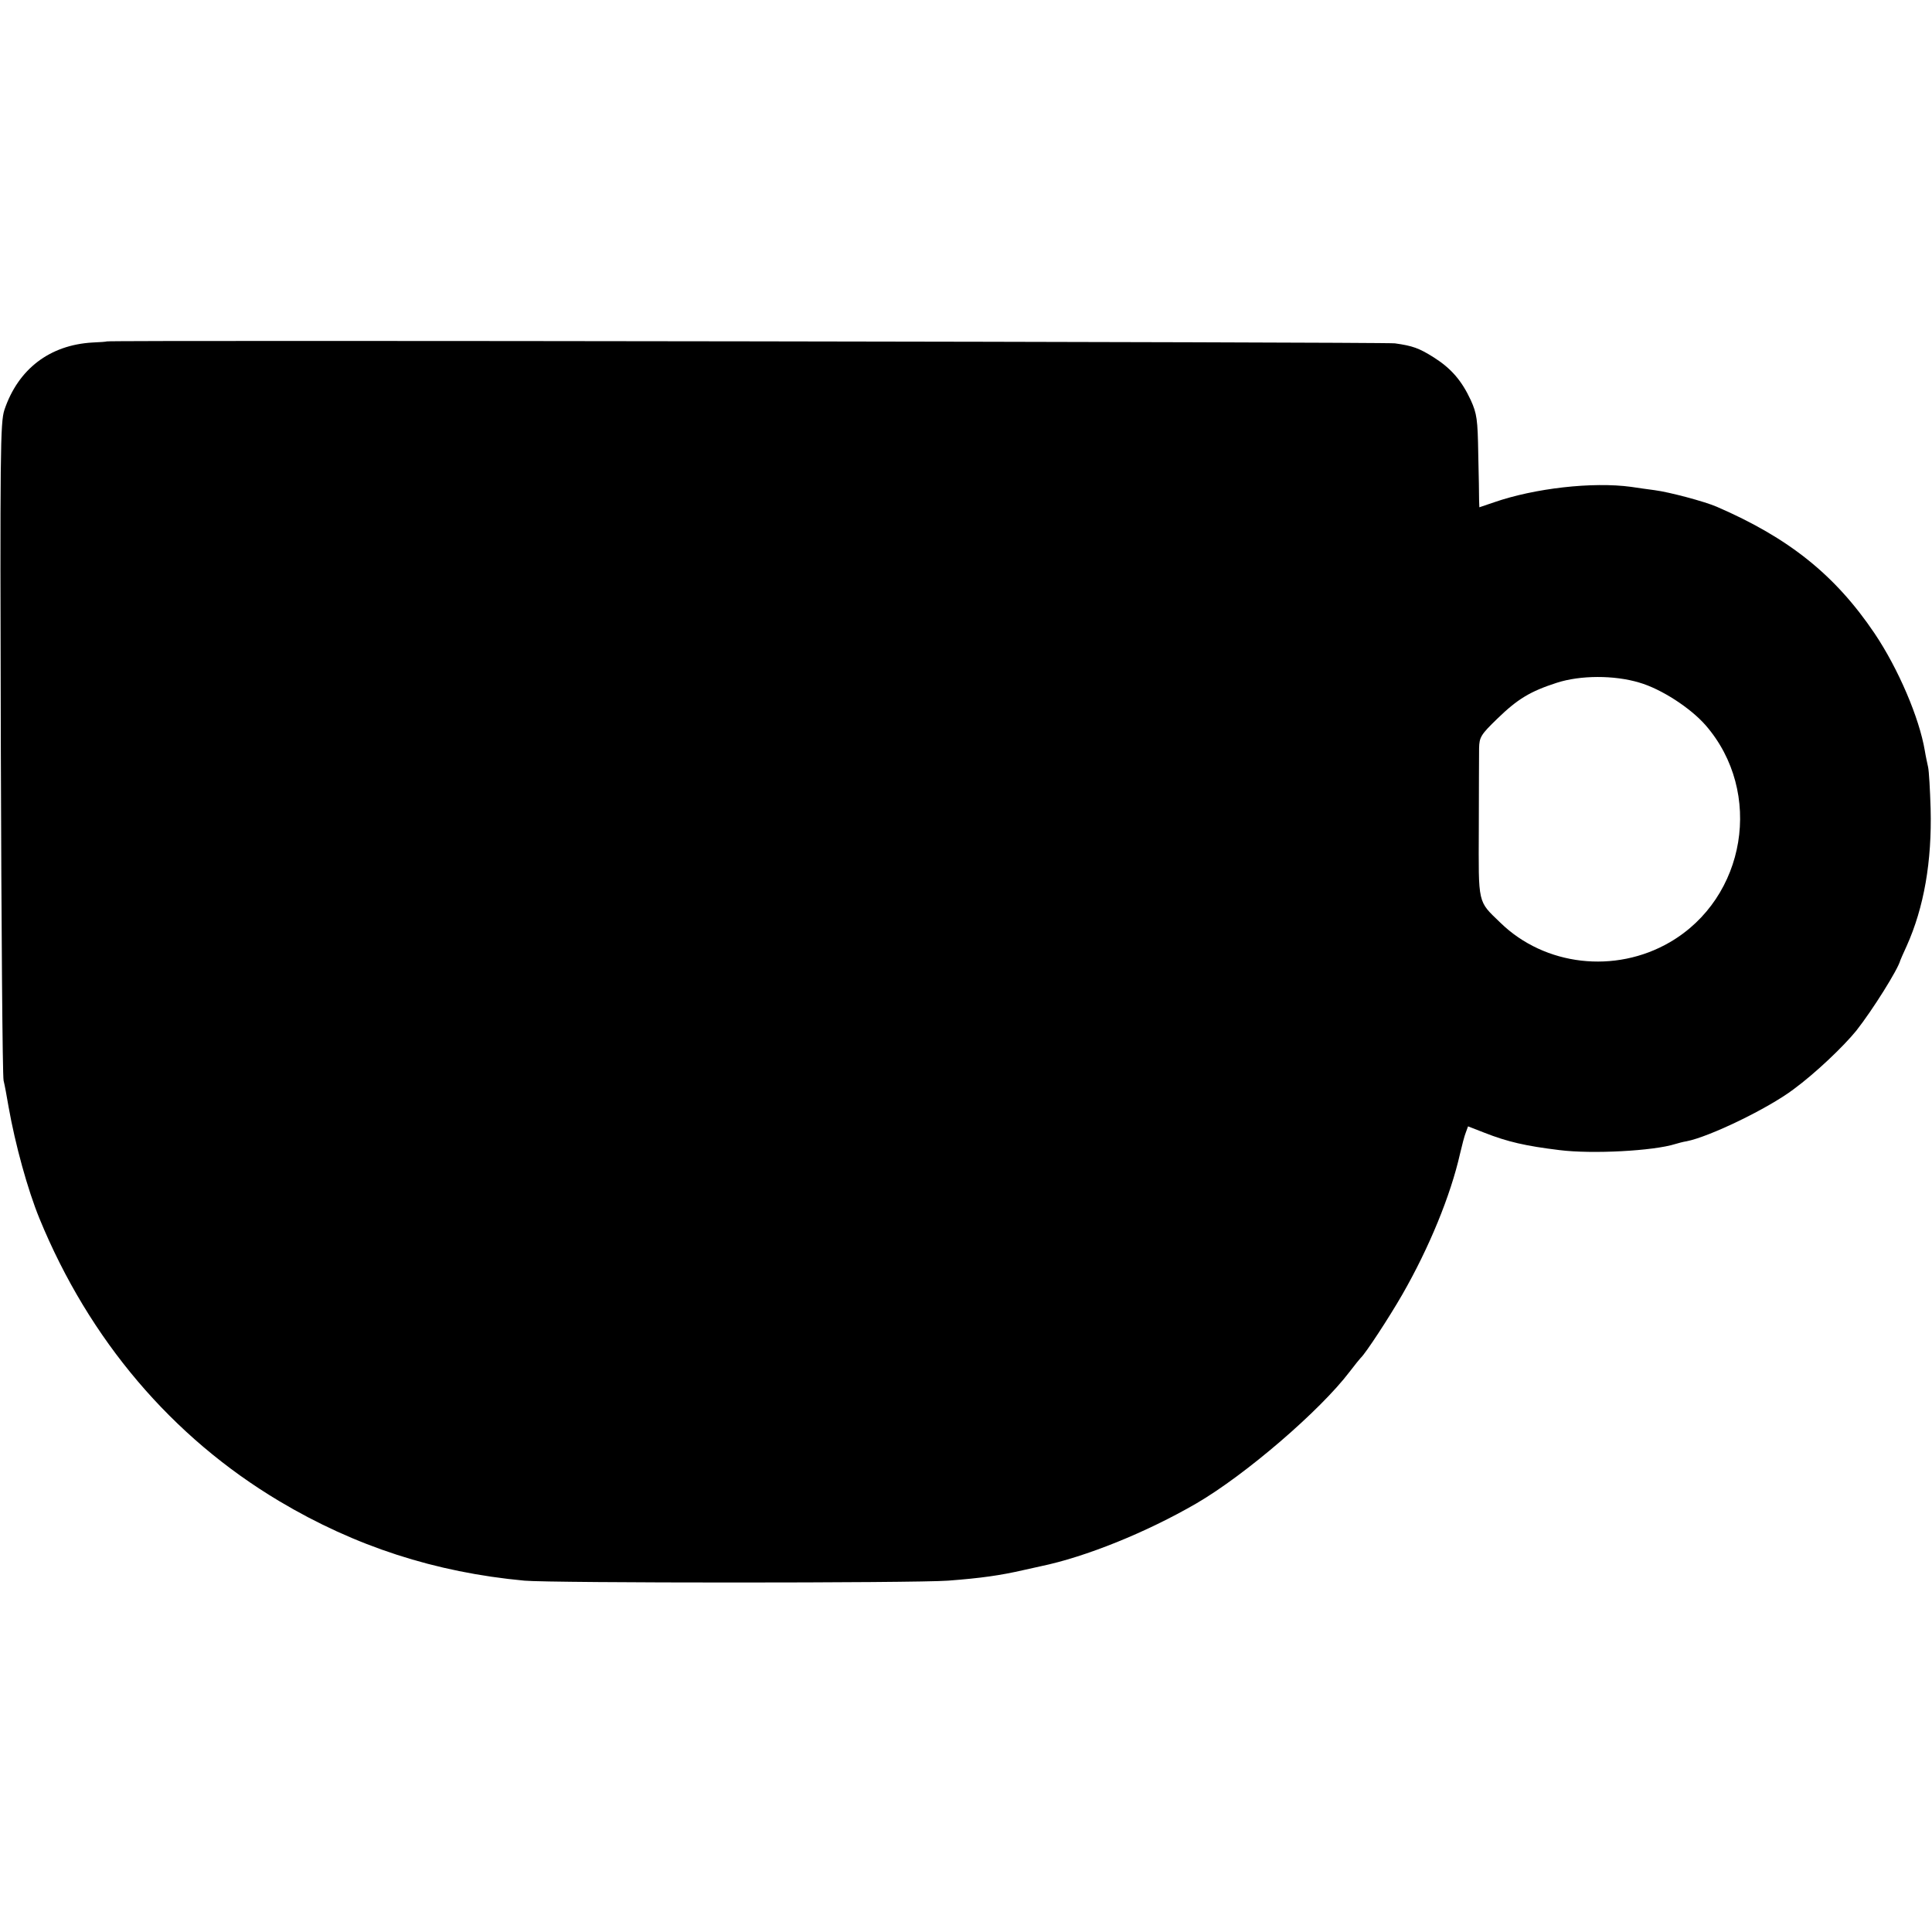
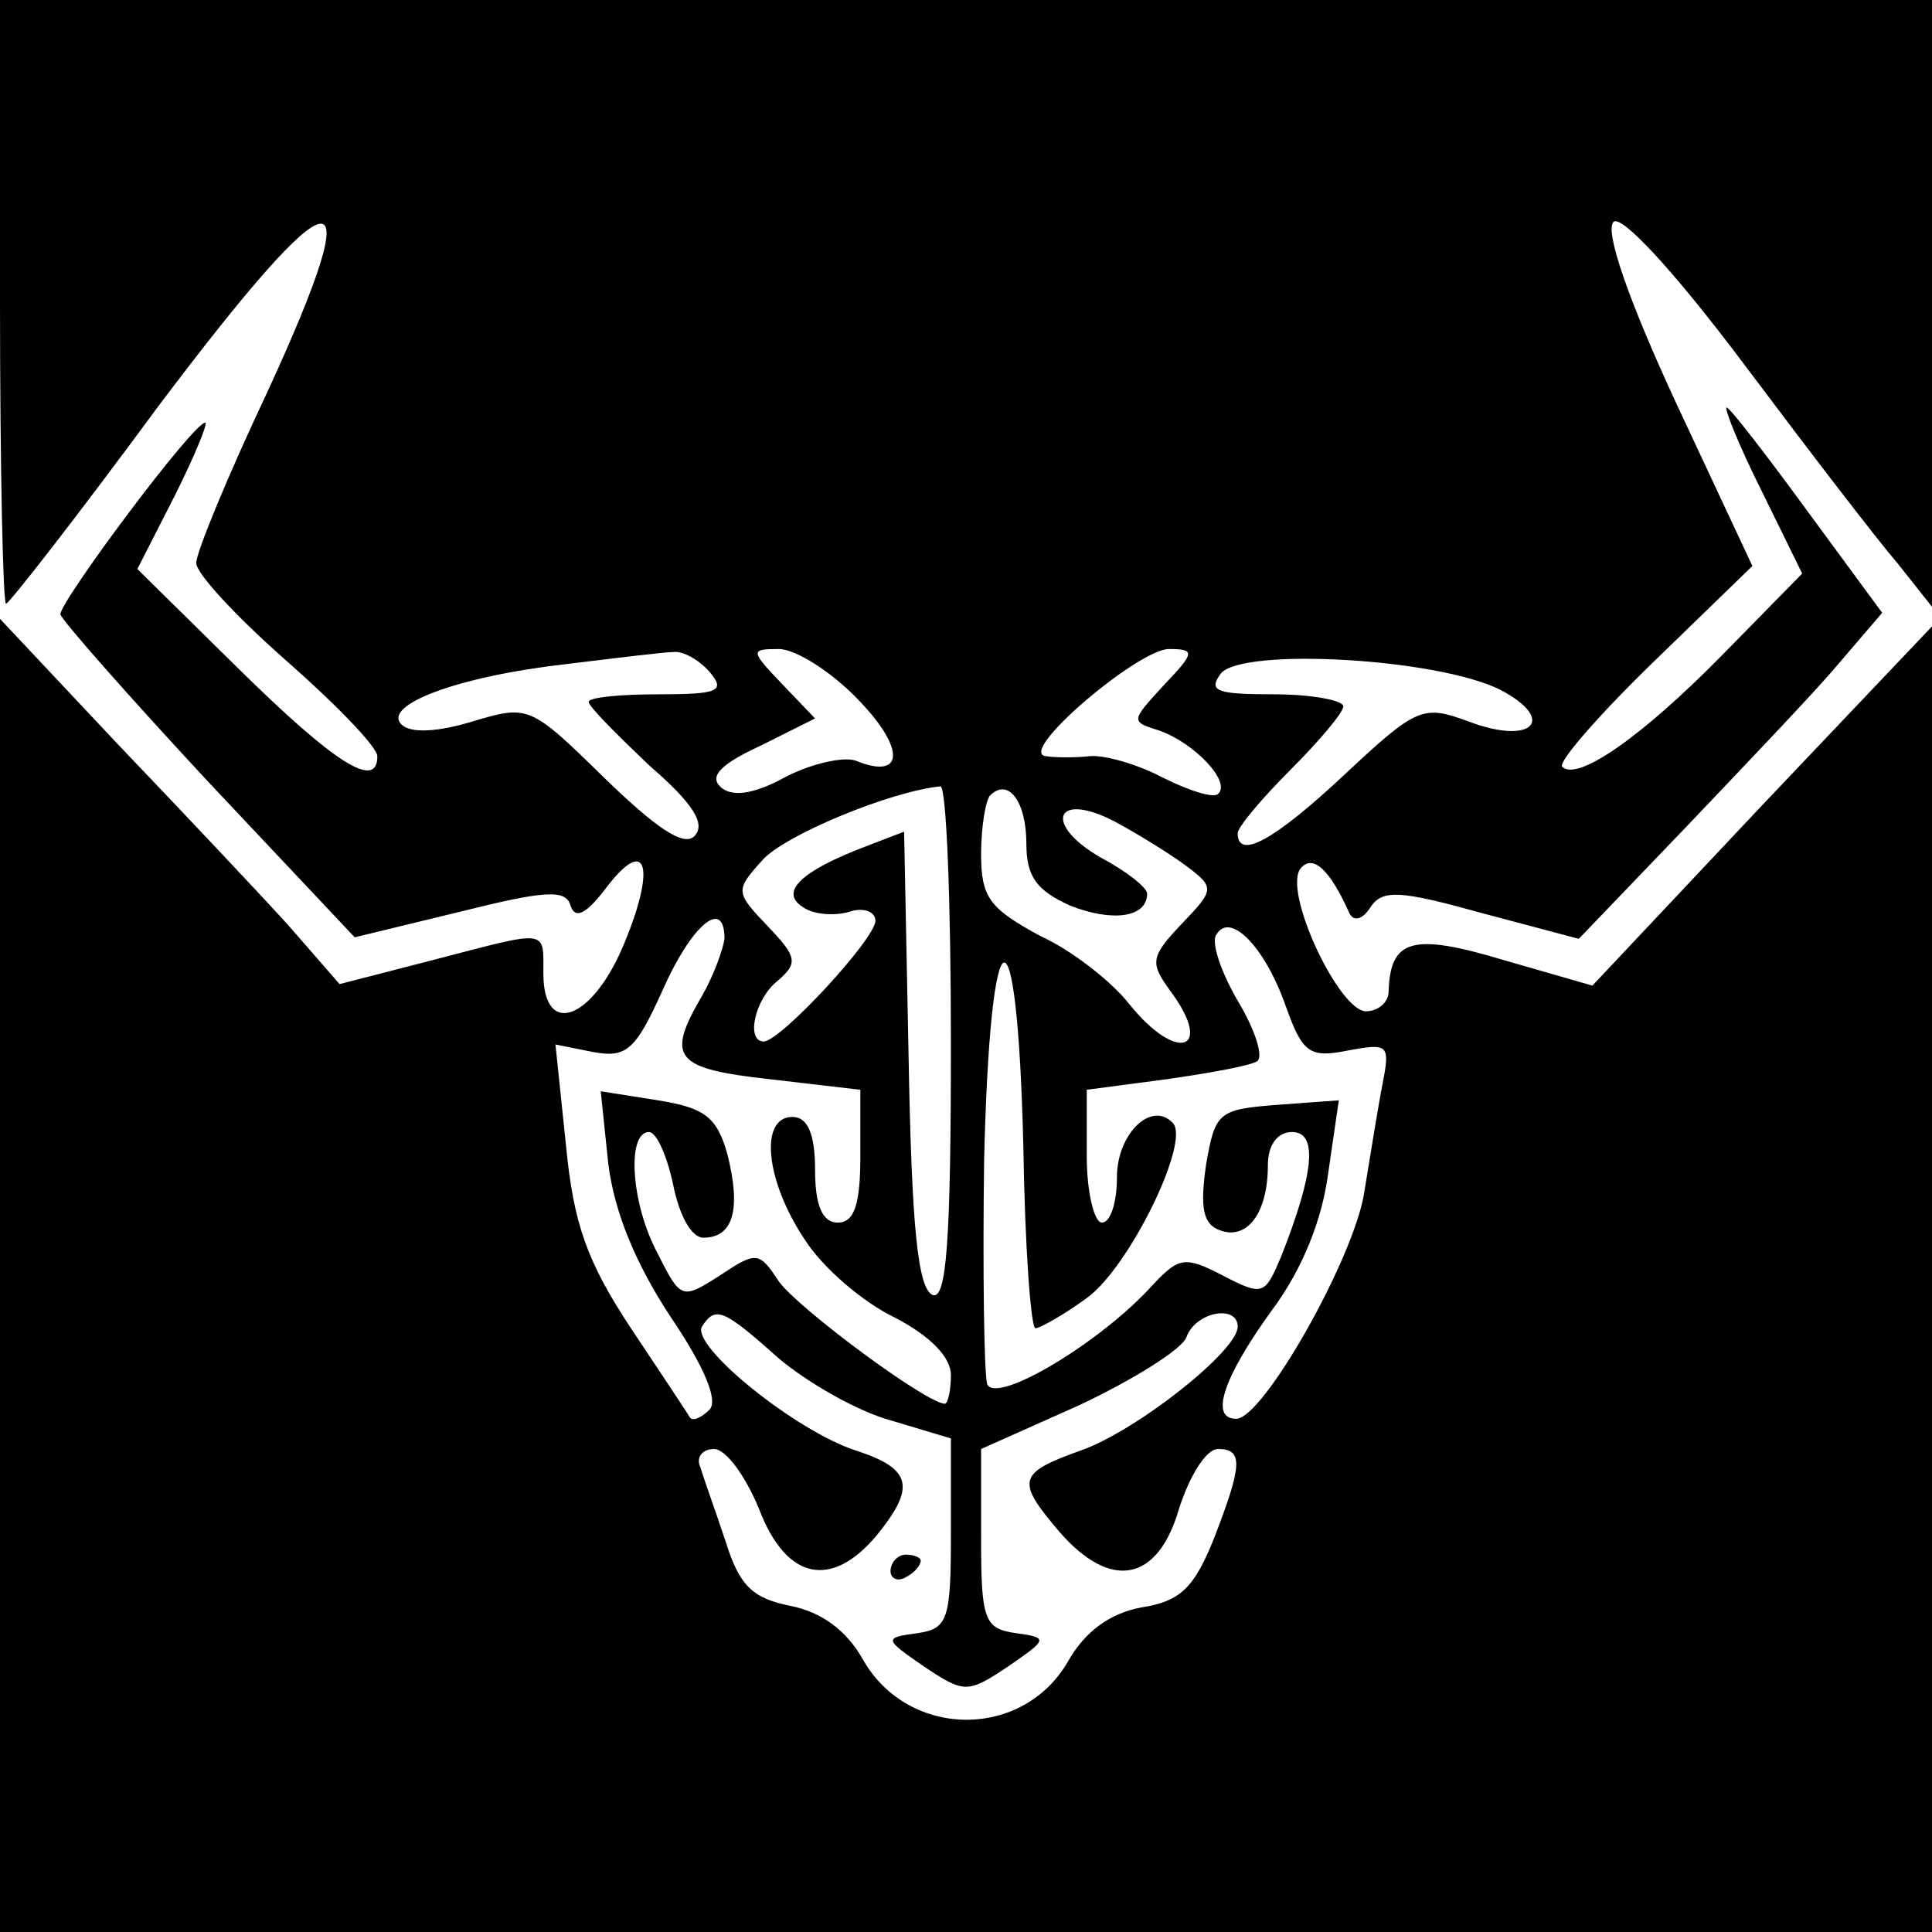
- <svg xmlns="http://www.w3.org/2000/svg" version="1.0" width="700pt" height="700pt" viewBox="0 0 700 700" preserveAspectRatio="xMidYMid meet">
-   <g transform="translate(0,700) scale(0.1,-0.1)" fill="#000000" stroke="none">
-     <path d="M387 5763 c-1 -1 -24 -3 -52 -4 -155 -9 -269 -96 -319 -244 -15 -46 -16 -145 -13 -1225 2 -646 6 -1188 10 -1205 4 -16 12 -59 18 -95 24 -136 69 -300 112 -405 180 -439 480 -792 869 -1024 275 -164 565 -258 888 -288 97 -9 1416 -9 1535 0 119 9 189 19 272 38 27 6 55 12 63 14 164 34 384 123 565 228 177 103 448 336 555 477 19 25 37 47 40 50 17 15 104 148 151 230 97 169 175 359 209 510 7 30 16 65 21 77 l8 22 59 -23 c84 -33 149 -48 272 -63 119 -15 341 -3 420 22 10 3 28 8 41 10 82 16 294 118 387 188 79 58 181 155 228 213 59 75 151 222 159 254 1 3 11 26 23 52 63 140 92 307 87 498 -2 69 -6 136 -9 150 -3 14 -9 41 -12 60 -20 119 -96 297 -182 425 -143 212 -311 346 -572 459 -44 19 -171 53 -225 60 -22 3 -60 8 -85 12 -140 19 -350 -5 -497 -56 l-53 -18 -1 26 c0 15 -1 90 -3 167 -2 126 -5 146 -27 195 -33 71 -71 115 -134 155 -54 34 -77 42 -141 51 -35 5 -4663 12 -4667 7z m5552 -1236 c80 -23 186 -92 241 -155 210 -242 147 -625 -130 -786 -198 -115 -453 -86 -614 71 -83 80 -79 64 -78 341 0 136 1 267 1 291 1 40 6 49 66 107 73 71 119 99 215 130 86 28 209 28 299 1z" />
+ <svg xmlns="http://www.w3.org/2000/svg" version="1.0" width="128pt" height="128pt" viewBox="0 0 128 128" preserveAspectRatio="xMidYMid meet">
+   <g transform="translate(0,128) scale(0.1,-0.1)" fill="#000000" stroke="none">
+     <path d="M0 1080 c0 -110 2 -200 4 -200 2 0 48 59 101 131 119 158 142 161 72 9 -26 -55 -47 -106 -47 -113 0 -7 27 -36 60 -65 33 -29 60 -57 60 -63 0 -23 -29 -4 -92 58 l-67 66 25 49 c13 26 22 48 20 48 -8 0 -96 -118 -96 -127 1 -4 45 -54 98 -111 l97 -103 70 17 c56 14 70 15 73 4 3 -9 10 -6 23 11 27 36 34 16 13 -35 -21 -52 -54 -64 -54 -21 0 30 4 29 -73 9 l-62 -16 -34 39 c-19 21 -70 75 -113 120 l-78 83 0 -435 0 -435 640 0 640 0 0 433 0 432 -113 -119 -112 -119 -59 17 c-60 18 -75 14 -76 -21 0 -7 -7 -13 -15 -13 -18 0 -56 81 -43 95 8 9 19 -1 32 -30 3 -6 9 -4 14 4 8 12 20 11 74 -4 l64 -17 71 74 c38 40 84 88 100 107 l30 35 -50 68 c-27 37 -51 68 -53 68 -2 0 8 -25 23 -55 l27 -55 -53 -54 c-53 -54 -96 -84 -106 -74 -3 3 24 34 60 69 l66 64 -51 109 c-31 67 -47 113 -41 119 5 5 39 -31 87 -95 42 -56 88 -116 101 -131 l23 -29 0 201 0 201 -640 0 -640 0 0 -200z m470 -245 c11 -13 6 -15 -34 -15 -25 0 -46 -2 -46 -5 0 -3 18 -21 40 -42 29 -25 38 -39 30 -47 -7 -7 -25 5 -60 39 -49 48 -50 48 -87 37 -23 -7 -41 -8 -47 -2 -13 13 38 32 109 40 33 4 65 8 71 8 6 1 17 -5 24 -13z m99 -19 c31 -32 30 -53 -2 -40 -8 3 -30 -2 -47 -11 -22 -12 -36 -13 -43 -6 -7 7 1 15 27 27 l36 18 -22 23 c-21 22 -21 23 -2 23 11 0 35 -15 53 -34z m202 10 c-22 -24 -22 -24 -3 -30 23 -8 48 -34 39 -42 -3 -3 -19 2 -37 11 -17 9 -39 15 -48 14 -9 -1 -23 -1 -29 0 -20 2 60 70 81 71 18 0 18 -2 -3 -24z m223 -3 c38 -20 21 -37 -21 -21 -30 11 -34 10 -82 -35 -47 -44 -71 -57 -71 -39 0 4 16 23 35 42 19 19 35 38 35 42 0 4 -21 8 -46 8 -38 0 -44 2 -35 14 15 17 143 10 185 -11z m-364 -234 c0 -132 -3 -170 -12 -167 -10 4 -14 46 -16 156 l-3 151 -26 -10 c-42 -16 -57 -30 -41 -40 7 -5 21 -6 31 -3 9 3 17 0 17 -6 0 -12 -63 -80 -74 -80 -12 0 -6 28 9 40 14 12 13 16 -6 36 -22 23 -22 24 -4 44 15 17 86 46 118 49 4 1 7 -76 7 -170z m50 132 c0 -22 7 -31 29 -41 28 -11 51 -8 51 8 0 4 -14 15 -31 24 -38 22 -30 44 9 24 15 -8 36 -21 47 -29 20 -15 20 -16 -2 -39 -21 -22 -21 -26 -8 -44 30 -40 5 -49 -27 -9 -11 14 -37 35 -59 45 -33 18 -39 25 -39 54 0 18 3 36 6 39 12 12 24 -4 24 -32z m-200 -63 c-1 -7 -7 -24 -15 -38 -24 -41 -18 -48 45 -55 l60 -7 0 -44 c0 -32 -4 -44 -15 -44 -10 0 -15 11 -15 35 0 24 -5 35 -15 35 -22 0 -18 -42 8 -81 12 -19 39 -42 60 -52 23 -12 37 -26 37 -38 0 -10 -2 -19 -4 -19 -12 0 -97 63 -110 81 -13 20 -15 20 -39 4 -25 -16 -26 -16 -41 14 -18 33 -21 81 -6 81 5 0 12 -16 16 -35 4 -20 12 -35 20 -35 20 0 25 19 16 55 -7 25 -15 31 -46 36 l-38 6 5 -48 c4 -32 18 -66 41 -101 23 -34 32 -56 26 -62 -5 -5 -11 -8 -13 -5 -1 2 -19 29 -39 59 -29 44 -38 69 -43 121 l-7 67 25 -5 c22 -4 28 1 46 41 19 43 41 62 41 34z m372 -45 c11 -31 16 -34 41 -29 27 5 28 4 23 -22 -3 -15 -8 -47 -12 -71 -6 -43 -67 -151 -85 -151 -18 0 -8 28 23 71 21 28 34 61 38 92 l7 48 -41 -3 c-39 -3 -41 -5 -47 -40 -4 -28 -2 -39 9 -43 18 -7 32 11 32 43 0 13 6 22 16 22 17 0 15 -26 -7 -82 -11 -26 -12 -27 -39 -13 -25 13 -29 12 -46 -6 -34 -38 -104 -80 -110 -66 -2 7 -3 74 -2 148 4 170 22 177 26 9 1 -66 5 -120 8 -120 3 0 19 9 34 20 28 20 69 104 57 116 -14 15 -37 -7 -37 -36 0 -16 -4 -30 -10 -30 -5 0 -10 20 -10 44 l0 44 53 7 c28 4 56 9 60 12 4 3 -1 20 -13 40 -11 19 -18 39 -14 44 9 15 32 -8 46 -48z m-336 -233 c19 -16 52 -35 74 -41 l40 -12 0 -63 c0 -57 -2 -63 -22 -66 -23 -3 -22 -4 4 -22 27 -18 29 -18 56 0 26 18 27 19 5 22 -21 3 -23 9 -23 63 l0 59 65 29 c36 17 68 37 71 45 6 17 34 22 34 7 0 -16 -67 -69 -104 -82 -42 -15 -43 -20 -14 -54 34 -39 65 -33 79 15 7 22 18 40 26 40 17 0 16 -11 -3 -60 -13 -32 -22 -41 -48 -45 -21 -4 -37 -16 -48 -35 -30 -53 -106 -52 -136 0 -11 20 -28 32 -48 36 -25 5 -34 13 -43 42 -7 21 -15 43 -17 50 -3 6 1 12 9 12 8 0 21 -18 30 -40 18 -47 48 -53 78 -17 26 32 23 44 -14 56 -40 13 -109 69 -102 82 9 14 14 12 51 -21z" />
+     <path d="M590 239 c0 -5 5 -7 10 -4 6 3 10 8 10 11 0 2 -4 4 -10 4 -5 0 -10 -5 -10 -11z" />
  </g>
</svg>
